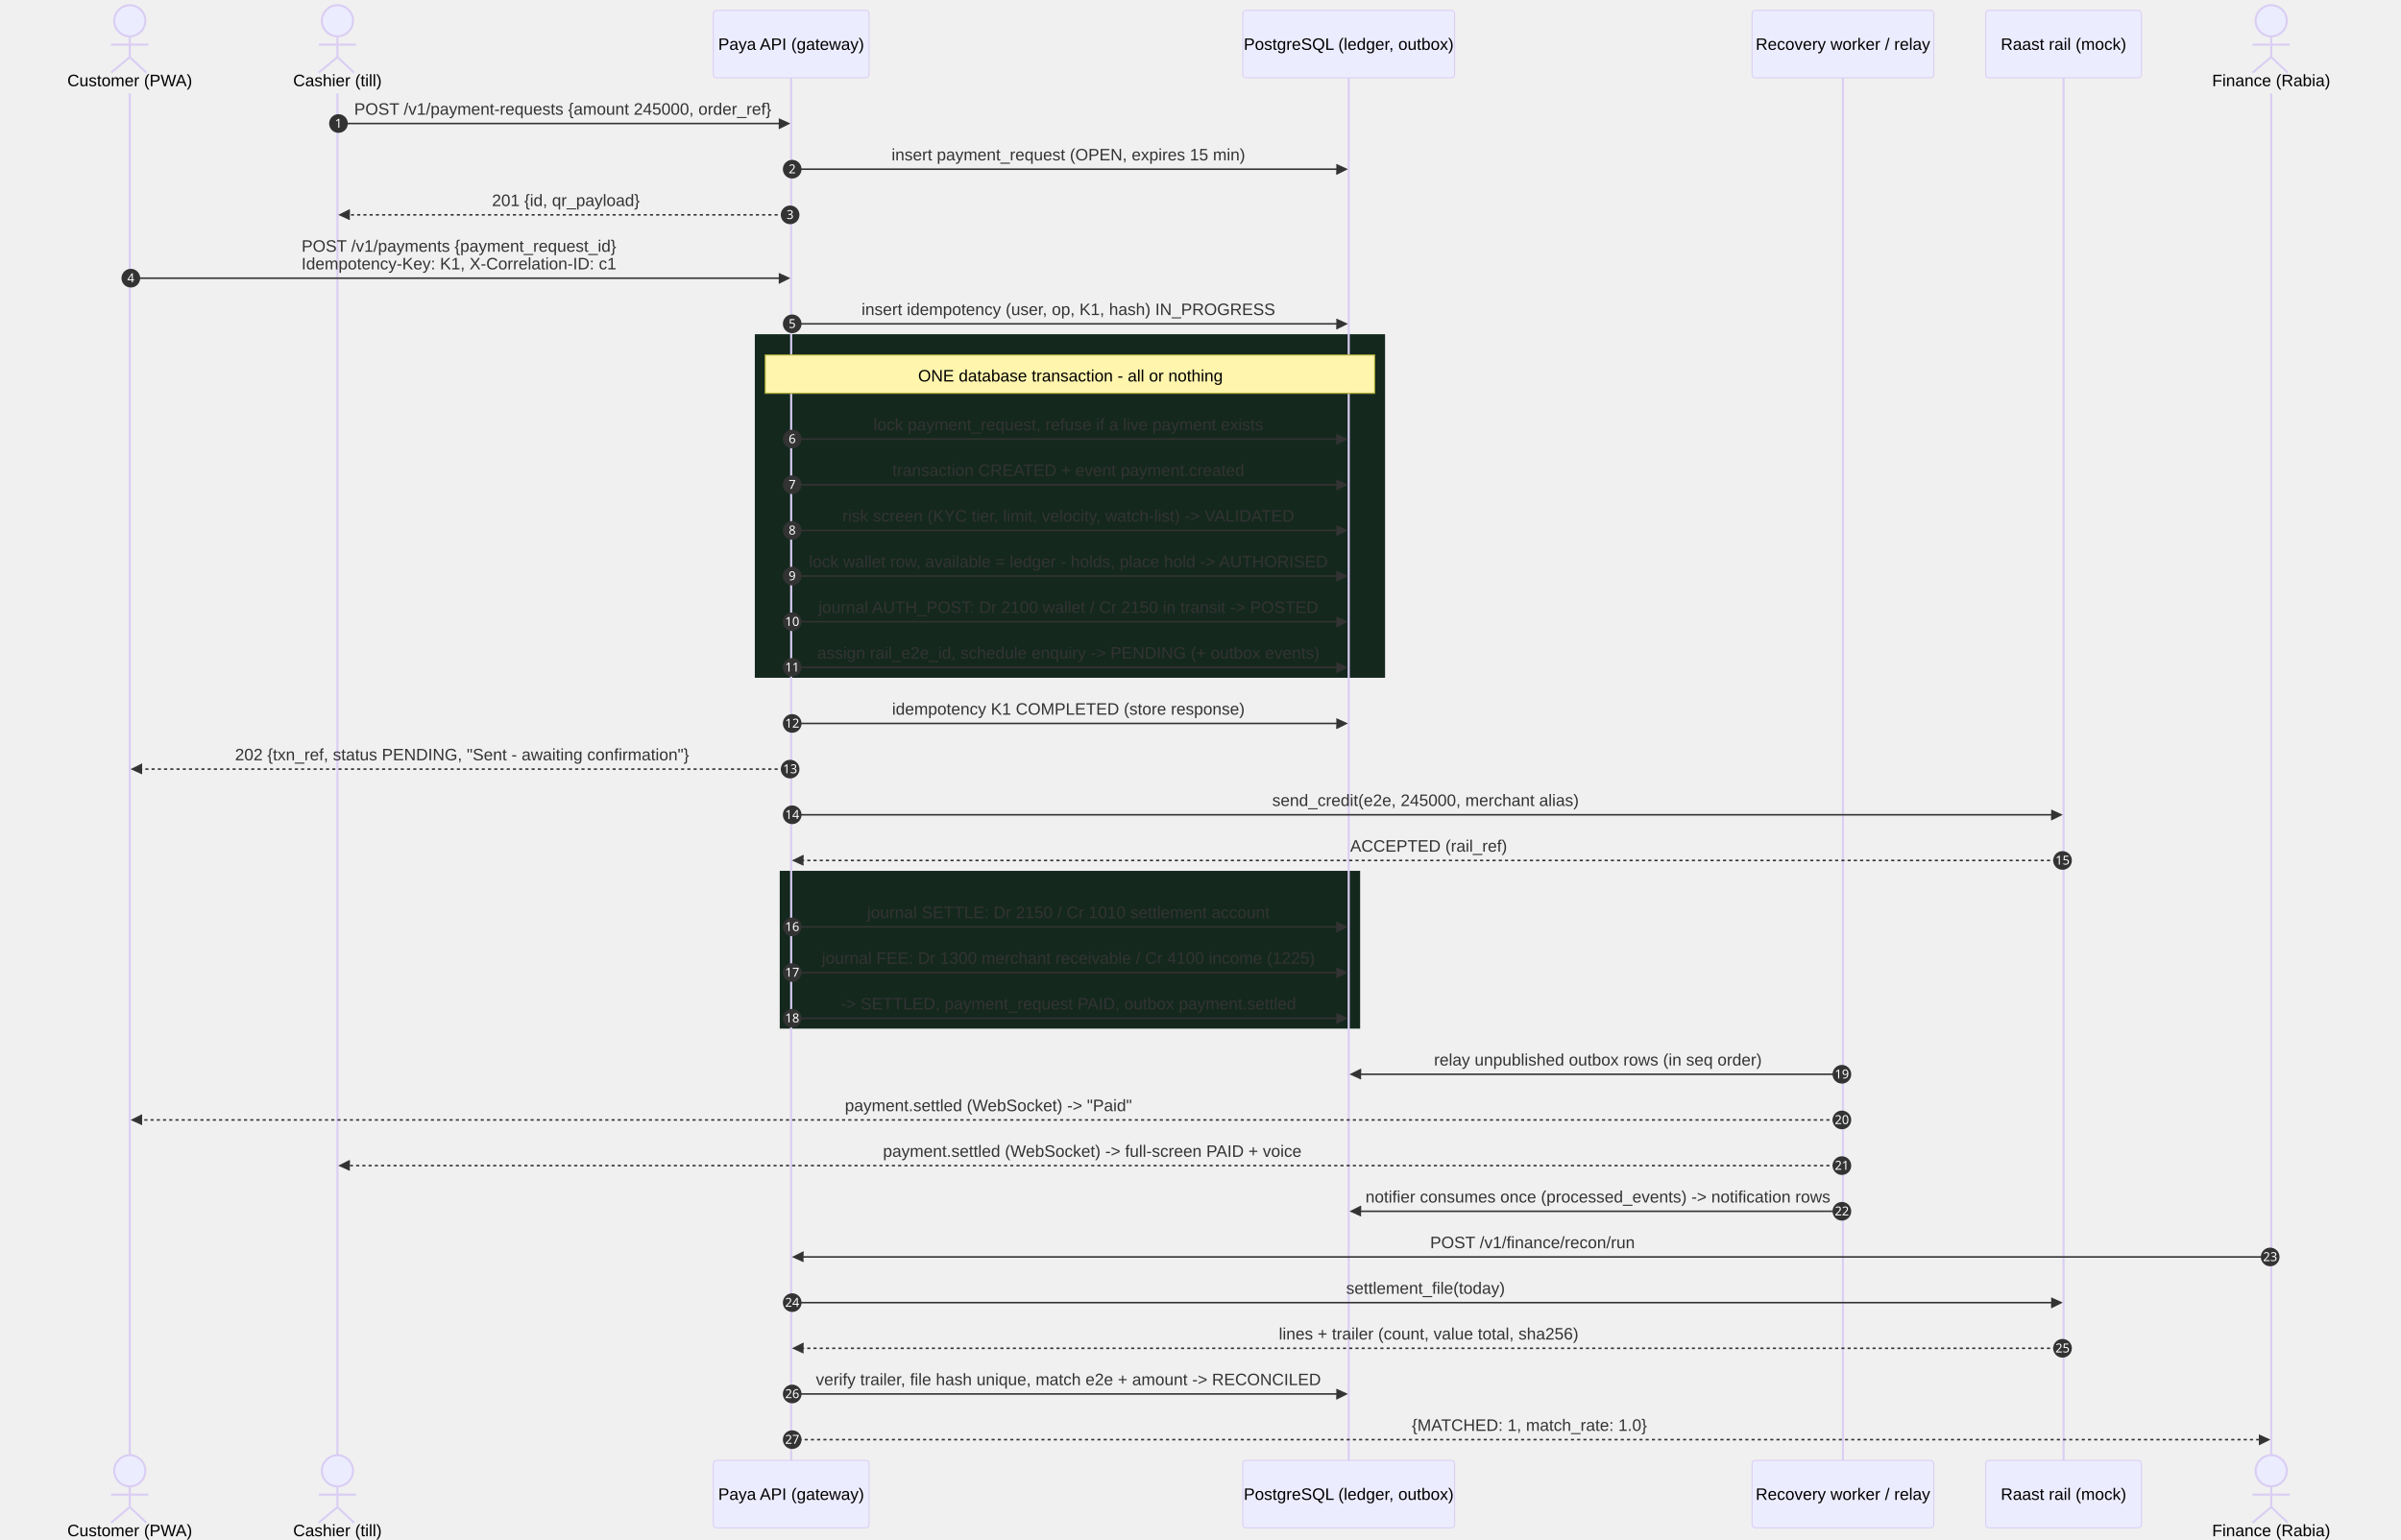
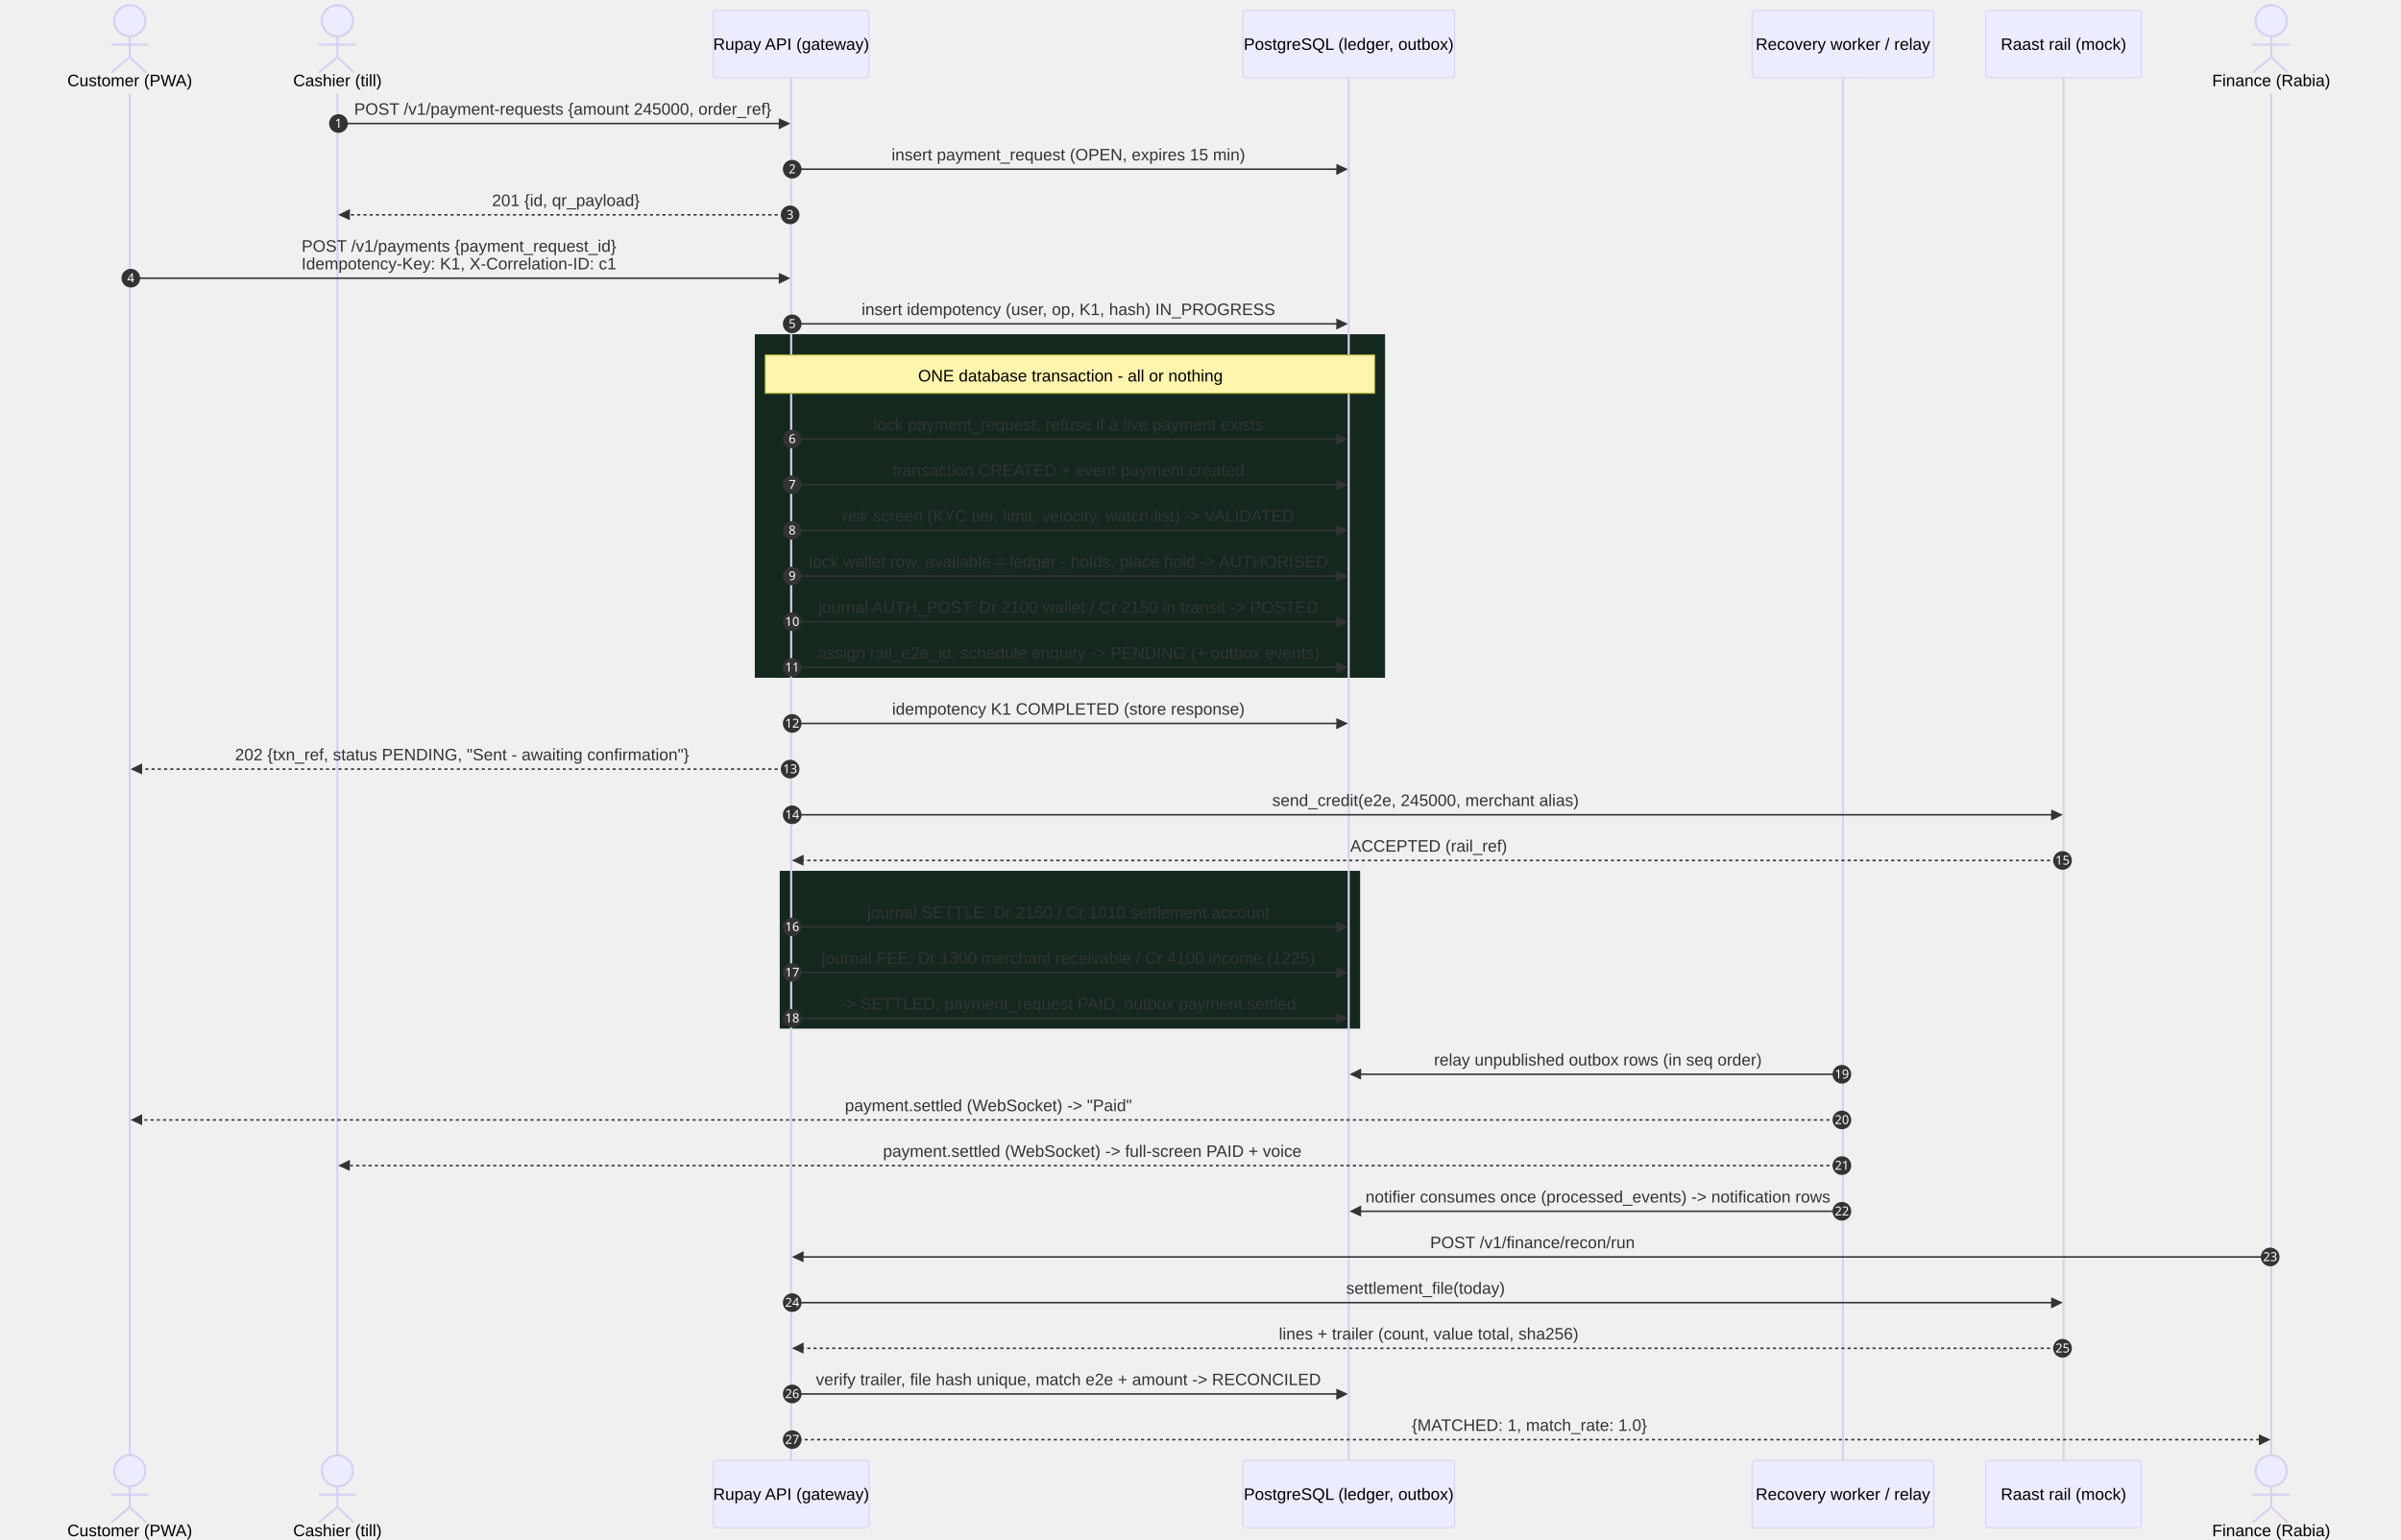
<svg xmlns="http://www.w3.org/2000/svg" id="mseqnormal" width="2312.5" height="1483" viewBox="-50 -10 2312.5 1483" role="graphics-document document" aria-roledescription="sequence">
  <rect x="701" y="829" fill="rgb(20,40,30)" width="559" height="152" class="rect" />
  <rect x="677" y="312" fill="rgb(20,40,30)" width="607" height="331" class="rect" />
  <g />
  <g>
    <rect x="1862.5" y="1397" fill="#eaeaea" stroke="#666" width="150" height="65" name="R" rx="3" ry="3" class="actor actor-bottom" />
    <text x="1937.5" y="1429.5" dominant-baseline="central" alignment-baseline="central" class="actor actor-box" style="text-anchor: middle; font-size: 16px; font-weight: 400;">
      <tspan x="1937.5" dy="0">Raast rail (mock)</tspan>
    </text>
  </g>
  <g>
    <rect x="1637.5" y="1397" fill="#eaeaea" stroke="#666" width="175" height="65" name="W" rx="3" ry="3" class="actor actor-bottom" />
    <text x="1725" y="1429.5" dominant-baseline="central" alignment-baseline="central" class="actor actor-box" style="text-anchor: middle; font-size: 16px; font-weight: 400;">
      <tspan x="1725" dy="0">Recovery worker / relay</tspan>
    </text>
  </g>
  <g>
    <rect x="1147" y="1397" fill="#eaeaea" stroke="#666" width="204" height="65" name="DB" rx="3" ry="3" class="actor actor-bottom" />
    <text x="1249" y="1429.5" dominant-baseline="central" alignment-baseline="central" class="actor actor-box" style="text-anchor: middle; font-size: 16px; font-weight: 400;">
      <tspan x="1249" dy="0">PostgreSQL (ledger, outbox)</tspan>
    </text>
  </g>
  <g>
    <rect x="637" y="1397" fill="#eaeaea" stroke="#666" width="150" height="65" name="API" rx="3" ry="3" class="actor actor-bottom" />
    <text x="712" y="1429.5" dominant-baseline="central" alignment-baseline="central" class="actor actor-box" style="text-anchor: middle; font-size: 16px; font-weight: 400;">
-       <tspan x="712" dy="0">Paya API (gateway)</tspan>
+       <tspan x="712" dy="0">Rupay API (gateway)</tspan>
    </text>
  </g>
  <g />
  <g />
  <g>
    <line id="actor6" x1="2137.5" y1="80" x2="2137.5" y2="1397" class="actor-line 200" stroke-width="0.5px" stroke="#999" name="F" />
  </g>
  <g>
    <line id="actor5" x1="1937.5" y1="65" x2="1937.5" y2="1397" class="actor-line 200" stroke-width="0.5px" stroke="#999" name="R" />
    <g id="root-5">
      <rect x="1862.5" y="0" fill="#eaeaea" stroke="#666" width="150" height="65" name="R" rx="3" ry="3" class="actor actor-top" />
      <text x="1937.5" y="32.5" dominant-baseline="central" alignment-baseline="central" class="actor actor-box" style="text-anchor: middle; font-size: 16px; font-weight: 400;">
        <tspan x="1937.5" dy="0">Raast rail (mock)</tspan>
      </text>
    </g>
  </g>
  <g>
    <line id="actor4" x1="1725" y1="65" x2="1725" y2="1397" class="actor-line 200" stroke-width="0.5px" stroke="#999" name="W" />
    <g id="root-4">
      <rect x="1637.5" y="0" fill="#eaeaea" stroke="#666" width="175" height="65" name="W" rx="3" ry="3" class="actor actor-top" />
      <text x="1725" y="32.5" dominant-baseline="central" alignment-baseline="central" class="actor actor-box" style="text-anchor: middle; font-size: 16px; font-weight: 400;">
        <tspan x="1725" dy="0">Recovery worker / relay</tspan>
      </text>
    </g>
  </g>
  <g>
    <line id="actor3" x1="1249" y1="65" x2="1249" y2="1397" class="actor-line 200" stroke-width="0.5px" stroke="#999" name="DB" />
    <g id="root-3">
      <rect x="1147" y="0" fill="#eaeaea" stroke="#666" width="204" height="65" name="DB" rx="3" ry="3" class="actor actor-top" />
      <text x="1249" y="32.5" dominant-baseline="central" alignment-baseline="central" class="actor actor-box" style="text-anchor: middle; font-size: 16px; font-weight: 400;">
        <tspan x="1249" dy="0">PostgreSQL (ledger, outbox)</tspan>
      </text>
    </g>
  </g>
  <g>
    <line id="actor2" x1="712" y1="65" x2="712" y2="1397" class="actor-line 200" stroke-width="0.5px" stroke="#999" name="API" />
    <g id="root-2">
      <rect x="637" y="0" fill="#eaeaea" stroke="#666" width="150" height="65" name="API" rx="3" ry="3" class="actor actor-top" />
      <text x="712" y="32.5" dominant-baseline="central" alignment-baseline="central" class="actor actor-box" style="text-anchor: middle; font-size: 16px; font-weight: 400;">
-         <tspan x="712" dy="0">Paya API (gateway)</tspan>
+         <tspan x="712" dy="0">Rupay API (gateway)</tspan>
      </text>
    </g>
  </g>
  <g>
    <line id="actor1" x1="275" y1="80" x2="275" y2="1397" class="actor-line 200" stroke-width="0.5px" stroke="#999" name="K" />
  </g>
  <g>
    <line id="actor0" x1="75" y1="80" x2="75" y2="1397" class="actor-line 200" stroke-width="0.5px" stroke="#999" name="C" />
  </g>
  <style>#mseqnormal{font-family:"trebuchet ms",verdana,arial,sans-serif;font-size:16px;fill:#333;}#mseqnormal .error-icon{fill:#552222;}#mseqnormal .error-text{fill:#552222;stroke:#552222;}#mseqnormal .edge-thickness-normal{stroke-width:1px;}#mseqnormal .edge-thickness-thick{stroke-width:3.5px;}#mseqnormal .edge-pattern-solid{stroke-dasharray:0;}#mseqnormal .edge-thickness-invisible{stroke-width:0;fill:none;}#mseqnormal .edge-pattern-dashed{stroke-dasharray:3;}#mseqnormal .edge-pattern-dotted{stroke-dasharray:2;}#mseqnormal .marker{fill:#333333;stroke:#333333;}#mseqnormal .marker.cross{stroke:#333333;}#mseqnormal svg{font-family:"trebuchet ms",verdana,arial,sans-serif;font-size:16px;}#mseqnormal p{margin:0;}#mseqnormal .actor{stroke:hsl(259.626, 59.777%, 87.902%);fill:#ECECFF;}#mseqnormal text.actor&gt;tspan{fill:black;stroke:none;}#mseqnormal .actor-line{stroke:hsl(259.626, 59.777%, 87.902%);}#mseqnormal .messageLine0{stroke-width:1.5;stroke-dasharray:none;stroke:#333;}#mseqnormal .messageLine1{stroke-width:1.5;stroke-dasharray:2,2;stroke:#333;}#mseqnormal #arrowhead path{fill:#333;stroke:#333;}#mseqnormal .sequenceNumber{fill:white;}#mseqnormal #sequencenumber{fill:#333;}#mseqnormal #crosshead path{fill:#333;stroke:#333;}#mseqnormal .messageText{fill:#333;stroke:none;}#mseqnormal .labelBox{stroke:hsl(259.626, 59.777%, 87.902%);fill:#ECECFF;}#mseqnormal .labelText,#mseqnormal .labelText&gt;tspan{fill:black;stroke:none;}#mseqnormal .loopText,#mseqnormal .loopText&gt;tspan{fill:black;stroke:none;}#mseqnormal .loopLine{stroke-width:2px;stroke-dasharray:2,2;stroke:hsl(259.626, 59.777%, 87.902%);fill:hsl(259.626, 59.777%, 87.902%);}#mseqnormal .note{stroke:#aaaa33;fill:#fff5ad;}#mseqnormal .noteText,#mseqnormal .noteText&gt;tspan{fill:black;stroke:none;}#mseqnormal .activation0{fill:#f4f4f4;stroke:#666;}#mseqnormal .activation1{fill:#f4f4f4;stroke:#666;}#mseqnormal .activation2{fill:#f4f4f4;stroke:#666;}#mseqnormal .actorPopupMenu{position:absolute;}#mseqnormal .actorPopupMenuPanel{position:absolute;fill:#ECECFF;box-shadow:0px 8px 16px 0px rgba(0,0,0,0.2);filter:drop-shadow(3px 5px 2px rgb(0 0 0 / 0.4));}#mseqnormal .actor-man line{stroke:hsl(259.626, 59.777%, 87.902%);fill:#ECECFF;}#mseqnormal .actor-man circle,#mseqnormal line{stroke:hsl(259.626, 59.777%, 87.902%);fill:#ECECFF;stroke-width:2px;}#mseqnormal :root{--mermaid-font-family:"trebuchet ms",verdana,arial,sans-serif;}</style>
  <g />
  <defs>
    <symbol id="computer" width="24" height="24">
      <path transform="scale(.5)" d="M2 2v13h20v-13h-20zm18 11h-16v-9h16v9zm-10.228 6l.466-1h3.524l.467 1h-4.457zm14.228 3h-24l2-6h2.104l-1.33 4h18.45l-1.297-4h2.073l2 6zm-5-10h-14v-7h14v7z" />
    </symbol>
  </defs>
  <defs>
    <symbol id="database" fill-rule="evenodd" clip-rule="evenodd">
      <path transform="scale(.5)" d="M12.258.001l.256.004.255.005.253.008.251.01.249.012.247.015.246.016.242.019.241.02.239.023.236.024.233.027.231.028.229.031.225.032.223.034.22.036.217.038.214.04.211.041.208.043.205.045.201.046.198.048.194.05.191.051.187.053.183.054.18.056.175.057.172.059.168.06.163.061.16.063.155.064.15.066.074.033.073.033.071.034.07.034.069.035.068.035.067.035.066.035.064.036.064.036.062.036.06.036.06.037.058.037.058.037.055.038.055.038.053.038.052.038.051.039.05.039.048.039.047.039.045.04.044.04.043.04.041.04.04.041.039.041.037.041.036.041.034.041.033.042.032.042.03.042.029.042.027.042.026.043.024.043.023.043.021.043.02.043.018.044.017.043.015.044.013.044.012.044.011.045.009.044.007.045.006.045.004.045.002.045.001.045v17l-.001.045-.002.045-.004.045-.006.045-.007.045-.009.044-.011.045-.012.044-.013.044-.015.044-.017.043-.018.044-.02.043-.021.043-.023.043-.024.043-.026.043-.027.042-.029.042-.03.042-.032.042-.033.042-.034.041-.036.041-.037.041-.039.041-.04.041-.041.04-.043.04-.044.04-.045.04-.047.039-.048.039-.05.039-.051.039-.052.038-.053.038-.055.038-.055.038-.058.037-.058.037-.06.037-.06.036-.062.036-.064.036-.064.036-.066.035-.067.035-.068.035-.069.035-.07.034-.071.034-.073.033-.074.033-.15.066-.155.064-.16.063-.163.061-.168.06-.172.059-.175.057-.18.056-.183.054-.187.053-.191.051-.194.05-.198.048-.201.046-.205.045-.208.043-.211.041-.214.04-.217.038-.22.036-.223.034-.225.032-.229.031-.231.028-.233.027-.236.024-.239.023-.241.02-.242.019-.246.016-.247.015-.249.012-.251.01-.253.008-.255.005-.256.004-.258.001-.258-.001-.256-.004-.255-.005-.253-.008-.251-.01-.249-.012-.247-.015-.245-.016-.243-.019-.241-.02-.238-.023-.236-.024-.234-.027-.231-.028-.228-.031-.226-.032-.223-.034-.22-.036-.217-.038-.214-.04-.211-.041-.208-.043-.204-.045-.201-.046-.198-.048-.195-.05-.19-.051-.187-.053-.184-.054-.179-.056-.176-.057-.172-.059-.167-.06-.164-.061-.159-.063-.155-.064-.151-.066-.074-.033-.072-.033-.072-.034-.07-.034-.069-.035-.068-.035-.067-.035-.066-.035-.064-.036-.063-.036-.062-.036-.061-.036-.06-.037-.058-.037-.057-.037-.056-.038-.055-.038-.053-.038-.052-.038-.051-.039-.049-.039-.049-.039-.046-.039-.046-.04-.044-.04-.043-.04-.041-.04-.04-.041-.039-.041-.037-.041-.036-.041-.034-.041-.033-.042-.032-.042-.03-.042-.029-.042-.027-.042-.026-.043-.024-.043-.023-.043-.021-.043-.02-.043-.018-.044-.017-.043-.015-.044-.013-.044-.012-.044-.011-.045-.009-.044-.007-.045-.006-.045-.004-.045-.002-.045-.001-.045v-17l.001-.045.002-.045.004-.045.006-.045.007-.045.009-.044.011-.045.012-.044.013-.044.015-.044.017-.043.018-.044.02-.043.021-.043.023-.043.024-.043.026-.043.027-.042.029-.042.03-.042.032-.042.033-.042.034-.041.036-.041.037-.041.039-.041.04-.041.041-.04.043-.04.044-.04.046-.04.046-.039.049-.039.049-.039.051-.039.052-.038.053-.038.055-.038.056-.038.057-.037.058-.037.06-.037.061-.036.062-.036.063-.036.064-.036.066-.035.067-.035.068-.035.069-.035.07-.034.072-.034.072-.033.074-.033.151-.066.155-.064.159-.063.164-.061.167-.06.172-.059.176-.057.179-.056.184-.054.187-.053.19-.051.195-.05.198-.048.201-.046.204-.045.208-.043.211-.041.214-.04.217-.038.22-.036.223-.034.226-.032.228-.031.231-.028.234-.027.236-.024.238-.023.241-.02.243-.019.245-.016.247-.015.249-.012.251-.01.253-.008.255-.005.256-.004.258-.001.258.001zm-9.258 20.499v.01l.001.021.003.021.004.022.005.021.006.022.007.022.009.023.01.022.011.023.012.023.013.023.015.023.016.024.017.023.018.024.019.024.021.024.022.025.023.024.024.025.052.049.056.05.061.051.066.051.07.051.075.051.079.052.084.052.088.052.092.052.097.052.102.051.105.052.11.052.114.051.119.051.123.051.127.05.131.05.135.05.139.048.144.049.147.047.152.047.155.047.16.045.163.045.167.043.171.043.176.041.178.041.183.039.187.039.19.037.194.035.197.035.202.033.204.031.209.03.212.029.216.027.219.025.222.024.226.021.23.02.233.018.236.016.24.015.243.012.246.01.249.008.253.005.256.004.259.001.26-.001.257-.004.254-.005.25-.008.247-.011.244-.012.241-.014.237-.016.233-.018.231-.021.226-.021.224-.024.22-.026.216-.027.212-.028.21-.031.205-.031.202-.034.198-.034.194-.036.191-.037.187-.039.183-.04.179-.04.175-.042.172-.043.168-.044.163-.045.16-.046.155-.046.152-.047.148-.048.143-.049.139-.049.136-.05.131-.05.126-.05.123-.051.118-.052.114-.051.11-.052.106-.052.101-.052.096-.052.092-.052.088-.053.083-.051.079-.052.074-.052.07-.051.065-.051.06-.051.056-.05.051-.05.023-.024.023-.025.021-.024.02-.024.019-.024.018-.024.017-.024.015-.023.014-.024.013-.023.012-.023.01-.023.01-.022.008-.022.006-.022.006-.022.004-.022.004-.021.001-.021.001-.021v-4.127l-.077.055-.08.053-.083.054-.085.053-.087.052-.09.052-.093.051-.095.05-.097.05-.1.049-.102.049-.105.048-.106.047-.109.047-.111.046-.114.045-.115.045-.118.044-.12.043-.122.042-.124.042-.126.041-.128.04-.13.04-.132.038-.134.038-.135.037-.138.037-.139.035-.142.035-.143.034-.144.033-.147.032-.148.031-.15.03-.151.03-.153.029-.154.027-.156.027-.158.026-.159.025-.161.024-.162.023-.163.022-.165.021-.166.02-.167.019-.169.018-.169.017-.171.016-.173.015-.173.014-.175.013-.175.012-.177.011-.178.01-.179.008-.179.008-.181.006-.182.005-.182.004-.184.003-.184.002h-.37l-.184-.002-.184-.003-.182-.004-.182-.005-.181-.006-.179-.008-.179-.008-.178-.01-.176-.011-.176-.012-.175-.013-.173-.014-.172-.015-.171-.016-.17-.017-.169-.018-.167-.019-.166-.02-.165-.021-.163-.022-.162-.023-.161-.024-.159-.025-.157-.026-.156-.027-.155-.027-.153-.029-.151-.03-.15-.03-.148-.031-.146-.032-.145-.033-.143-.034-.141-.035-.14-.035-.137-.037-.136-.037-.134-.038-.132-.038-.13-.04-.128-.04-.126-.041-.124-.042-.122-.042-.12-.044-.117-.043-.116-.045-.113-.045-.112-.046-.109-.047-.106-.047-.105-.048-.102-.049-.1-.049-.097-.05-.095-.05-.093-.052-.09-.051-.087-.052-.085-.053-.083-.054-.08-.054-.077-.054v4.127zm0-5.654v.011l.001.021.003.021.004.021.005.022.006.022.007.022.009.022.01.022.011.023.012.023.013.023.015.024.016.023.017.024.018.024.019.024.021.024.022.024.023.025.024.024.052.05.056.05.061.05.066.051.07.051.075.052.079.051.084.052.088.052.092.052.097.052.102.052.105.052.11.051.114.051.119.052.123.05.127.051.131.05.135.049.139.049.144.048.147.048.152.047.155.046.16.045.163.045.167.044.171.042.176.042.178.04.183.04.187.038.19.037.194.036.197.034.202.033.204.032.209.03.212.028.216.027.219.025.222.024.226.022.23.02.233.018.236.016.24.014.243.012.246.01.249.008.253.006.256.003.259.001.26-.001.257-.003.254-.006.25-.008.247-.01.244-.012.241-.015.237-.016.233-.018.231-.02.226-.022.224-.024.22-.025.216-.027.212-.029.21-.03.205-.032.202-.033.198-.035.194-.036.191-.037.187-.039.183-.039.179-.041.175-.042.172-.043.168-.044.163-.045.16-.045.155-.047.152-.047.148-.048.143-.048.139-.05.136-.049.131-.05.126-.051.123-.051.118-.051.114-.052.11-.052.106-.052.101-.052.096-.052.092-.052.088-.052.083-.052.079-.052.074-.051.07-.052.065-.051.06-.05.056-.051.051-.049.023-.025.023-.024.021-.025.02-.024.019-.024.018-.024.017-.024.015-.023.014-.023.013-.024.012-.022.01-.023.01-.023.008-.022.006-.022.006-.022.004-.021.004-.022.001-.021.001-.021v-4.139l-.077.054-.08.054-.083.054-.085.052-.087.053-.09.051-.093.051-.095.051-.097.05-.1.049-.102.049-.105.048-.106.047-.109.047-.111.046-.114.045-.115.044-.118.044-.12.044-.122.042-.124.042-.126.041-.128.04-.13.039-.132.039-.134.038-.135.037-.138.036-.139.036-.142.035-.143.033-.144.033-.147.033-.148.031-.15.03-.151.03-.153.028-.154.028-.156.027-.158.026-.159.025-.161.024-.162.023-.163.022-.165.021-.166.02-.167.019-.169.018-.169.017-.171.016-.173.015-.173.014-.175.013-.175.012-.177.011-.178.009-.179.009-.179.007-.181.007-.182.005-.182.004-.184.003-.184.002h-.37l-.184-.002-.184-.003-.182-.004-.182-.005-.181-.007-.179-.007-.179-.009-.178-.009-.176-.011-.176-.012-.175-.013-.173-.014-.172-.015-.171-.016-.17-.017-.169-.018-.167-.019-.166-.02-.165-.021-.163-.022-.162-.023-.161-.024-.159-.025-.157-.026-.156-.027-.155-.028-.153-.028-.151-.03-.15-.03-.148-.031-.146-.033-.145-.033-.143-.033-.141-.035-.14-.036-.137-.036-.136-.037-.134-.038-.132-.039-.13-.039-.128-.04-.126-.041-.124-.042-.122-.043-.12-.043-.117-.044-.116-.044-.113-.046-.112-.046-.109-.046-.106-.047-.105-.048-.102-.049-.1-.049-.097-.05-.095-.051-.093-.051-.09-.051-.087-.053-.085-.052-.083-.054-.08-.054-.077-.054v4.139zm0-5.666v.011l.001.02.003.022.004.021.005.022.006.021.007.022.009.023.01.022.011.023.012.023.013.023.015.023.016.024.017.024.018.023.019.024.021.025.022.024.023.024.024.025.052.05.056.05.061.05.066.051.07.051.075.052.079.051.084.052.088.052.092.052.097.052.102.052.105.051.11.052.114.051.119.051.123.051.127.05.131.05.135.05.139.049.144.048.147.048.152.047.155.046.16.045.163.045.167.043.171.043.176.042.178.04.183.04.187.038.19.037.194.036.197.034.202.033.204.032.209.03.212.028.216.027.219.025.222.024.226.021.23.02.233.018.236.017.24.014.243.012.246.01.249.008.253.006.256.003.259.001.26-.001.257-.003.254-.006.25-.008.247-.01.244-.013.241-.014.237-.016.233-.018.231-.02.226-.022.224-.024.22-.025.216-.027.212-.029.21-.03.205-.032.202-.033.198-.035.194-.036.191-.037.187-.039.183-.039.179-.041.175-.042.172-.043.168-.044.163-.045.16-.045.155-.047.152-.047.148-.048.143-.049.139-.049.136-.049.131-.051.126-.05.123-.051.118-.052.114-.051.11-.052.106-.052.101-.052.096-.052.092-.052.088-.052.083-.052.079-.052.074-.052.07-.051.065-.051.06-.051.056-.05.051-.049.023-.025.023-.025.021-.024.02-.024.019-.024.018-.024.017-.024.015-.023.014-.024.013-.023.012-.023.01-.022.01-.023.008-.022.006-.022.006-.022.004-.022.004-.021.001-.021.001-.021v-4.153l-.077.054-.08.054-.083.053-.085.053-.087.053-.09.051-.093.051-.095.051-.097.05-.1.049-.102.048-.105.048-.106.048-.109.046-.111.046-.114.046-.115.044-.118.044-.12.043-.122.043-.124.042-.126.041-.128.04-.13.039-.132.039-.134.038-.135.037-.138.036-.139.036-.142.034-.143.034-.144.033-.147.032-.148.032-.15.03-.151.03-.153.028-.154.028-.156.027-.158.026-.159.024-.161.024-.162.023-.163.023-.165.021-.166.02-.167.019-.169.018-.169.017-.171.016-.173.015-.173.014-.175.013-.175.012-.177.01-.178.01-.179.009-.179.007-.181.006-.182.006-.182.004-.184.003-.184.001-.185.001-.185-.001-.184-.001-.184-.003-.182-.004-.182-.006-.181-.006-.179-.007-.179-.009-.178-.01-.176-.01-.176-.012-.175-.013-.173-.014-.172-.015-.171-.016-.17-.017-.169-.018-.167-.019-.166-.02-.165-.021-.163-.023-.162-.023-.161-.024-.159-.024-.157-.026-.156-.027-.155-.028-.153-.028-.151-.03-.15-.03-.148-.032-.146-.032-.145-.033-.143-.034-.141-.034-.14-.036-.137-.036-.136-.037-.134-.038-.132-.039-.13-.039-.128-.041-.126-.041-.124-.041-.122-.043-.12-.043-.117-.044-.116-.044-.113-.046-.112-.046-.109-.046-.106-.048-.105-.048-.102-.048-.1-.05-.097-.049-.095-.051-.093-.051-.09-.052-.087-.052-.085-.053-.083-.053-.08-.054-.077-.054v4.153zm8.74-8.179l-.257.004-.254.005-.25.008-.247.011-.244.012-.241.014-.237.016-.233.018-.231.021-.226.022-.224.023-.22.026-.216.027-.212.028-.21.031-.205.032-.202.033-.198.034-.194.036-.191.038-.187.038-.183.04-.179.041-.175.042-.172.043-.168.043-.163.045-.16.046-.155.046-.152.048-.148.048-.143.048-.139.049-.136.05-.131.05-.126.051-.123.051-.118.051-.114.052-.11.052-.106.052-.101.052-.096.052-.092.052-.088.052-.083.052-.079.052-.074.051-.07.052-.065.051-.06.05-.056.05-.051.05-.023.025-.023.024-.021.024-.02.025-.019.024-.018.024-.017.023-.015.024-.014.023-.013.023-.012.023-.01.023-.01.022-.008.022-.006.023-.006.021-.004.022-.004.021-.001.021-.001.021.001.021.001.021.004.021.004.022.006.021.006.023.008.022.01.022.01.023.012.023.013.023.014.023.015.024.017.023.018.024.019.024.02.025.021.024.023.024.023.025.051.05.056.05.06.05.065.051.07.052.074.051.079.052.083.052.088.052.092.052.096.052.101.052.106.052.11.052.114.052.118.051.123.051.126.051.131.05.136.05.139.049.143.048.148.048.152.048.155.046.16.046.163.045.168.043.172.043.175.042.179.041.183.04.187.038.191.038.194.036.198.034.202.033.205.032.21.031.212.028.216.027.22.026.224.023.226.022.231.021.233.018.237.016.241.014.244.012.247.011.25.008.254.005.257.004.26.001.26-.001.257-.004.254-.005.25-.008.247-.011.244-.012.241-.014.237-.016.233-.018.231-.021.226-.022.224-.023.22-.026.216-.027.212-.028.21-.031.205-.032.202-.033.198-.034.194-.036.191-.038.187-.038.183-.04.179-.041.175-.042.172-.043.168-.043.163-.045.16-.046.155-.046.152-.048.148-.048.143-.048.139-.049.136-.05.131-.05.126-.051.123-.051.118-.051.114-.052.11-.052.106-.052.101-.052.096-.052.092-.052.088-.052.083-.052.079-.052.074-.051.07-.052.065-.051.06-.05.056-.05.051-.05.023-.025.023-.024.021-.024.02-.025.019-.024.018-.024.017-.023.015-.024.014-.023.013-.023.012-.023.01-.023.01-.022.008-.022.006-.023.006-.021.004-.022.004-.021.001-.021.001-.021-.001-.021-.001-.021-.004-.021-.004-.022-.006-.021-.006-.023-.008-.022-.01-.022-.01-.023-.012-.023-.013-.023-.014-.023-.015-.024-.017-.023-.018-.024-.019-.024-.02-.025-.021-.024-.023-.024-.023-.025-.051-.05-.056-.05-.06-.05-.065-.051-.07-.052-.074-.051-.079-.052-.083-.052-.088-.052-.092-.052-.096-.052-.101-.052-.106-.052-.11-.052-.114-.052-.118-.051-.123-.051-.126-.051-.131-.05-.136-.05-.139-.049-.143-.048-.148-.048-.152-.048-.155-.046-.16-.046-.163-.045-.168-.043-.172-.043-.175-.042-.179-.041-.183-.04-.187-.038-.191-.038-.194-.036-.198-.034-.202-.033-.205-.032-.21-.031-.212-.028-.216-.027-.22-.026-.224-.023-.226-.022-.231-.021-.233-.018-.237-.016-.241-.014-.244-.012-.247-.011-.25-.008-.254-.005-.257-.004-.26-.001-.26.001z" />
    </symbol>
  </defs>
  <defs>
    <symbol id="clock" width="24" height="24">
      <path transform="scale(.5)" d="M12 2c5.514 0 10 4.486 10 10s-4.486 10-10 10-10-4.486-10-10 4.486-10 10-10zm0-2c-6.627 0-12 5.373-12 12s5.373 12 12 12 12-5.373 12-12-5.373-12-12-12zm5.848 12.459c.202.038.202.333.001.372-1.907.361-6.045 1.111-6.547 1.111-.719 0-1.301-.582-1.301-1.301 0-.512.77-5.447 1.125-7.445.034-.192.312-.181.343.014l.985 6.238 5.394 1.011z" />
    </symbol>
  </defs>
  <defs>
    <marker id="arrowhead" refX="7.9" refY="5" markerUnits="userSpaceOnUse" markerWidth="12" markerHeight="12" orient="auto-start-reverse">
      <path d="M -1 0 L 10 5 L 0 10 z" />
    </marker>
  </defs>
  <defs>
    <marker id="crosshead" markerWidth="15" markerHeight="8" orient="auto" refX="4" refY="4.5">
      <path fill="none" stroke="#000000" stroke-width="1pt" d="M 1,2 L 6,7 M 6,2 L 1,7" style="stroke-dasharray: 0, 0;" />
    </marker>
  </defs>
  <defs>
    <marker id="filled-head" refX="15.5" refY="7" markerWidth="20" markerHeight="28" orient="auto">
      <path d="M 18,7 L9,13 L14,7 L9,1 Z" />
    </marker>
  </defs>
  <defs>
    <marker id="sequencenumber" refX="15" refY="15" markerWidth="60" markerHeight="40" orient="auto">
      <circle cx="15" cy="15" r="6" />
    </marker>
  </defs>
  <g>
    <rect x="687" y="332" fill="#EDF2AE" stroke="#666" width="587" height="37" class="note" />
    <text x="981" y="337" text-anchor="middle" dominant-baseline="middle" alignment-baseline="middle" class="noteText" dy="1em" style="font-size: 16px; font-weight: 400;">
      <tspan x="981">ONE database transaction - all or nothing</tspan>
    </text>
  </g>
  <g class="actor-man actor-top" name="C">
    <line id="actor-man-torso0" x1="75" y1="25" x2="75" y2="45" />
    <line id="actor-man-arms0" x1="57" y1="33" x2="93" y2="33" />
    <line x1="57" y1="60" x2="75" y2="45" />
    <line x1="75" y1="45" x2="91" y2="60" />
    <circle cx="75" cy="10" r="15" width="150" height="65" />
    <text x="75" y="67.5" dominant-baseline="central" alignment-baseline="central" class="actor actor-man" style="text-anchor: middle; font-size: 16px; font-weight: 400;">
      <tspan x="75" dy="0">Customer (PWA)</tspan>
    </text>
  </g>
  <g class="actor-man actor-top" name="K">
    <line id="actor-man-torso1" x1="275" y1="25" x2="275" y2="45" />
    <line id="actor-man-arms1" x1="257" y1="33" x2="293" y2="33" />
    <line x1="257" y1="60" x2="275" y2="45" />
    <line x1="275" y1="45" x2="291" y2="60" />
    <circle cx="275" cy="10" r="15" width="150" height="65" />
    <text x="275" y="67.5" dominant-baseline="central" alignment-baseline="central" class="actor actor-man" style="text-anchor: middle; font-size: 16px; font-weight: 400;">
      <tspan x="275" dy="0">Cashier (till)</tspan>
    </text>
  </g>
  <g class="actor-man actor-top" name="F">
    <line id="actor-man-torso6" x1="2137.5" y1="25" x2="2137.5" y2="45" />
    <line id="actor-man-arms6" x1="2119.5" y1="33" x2="2155.5" y2="33" />
    <line x1="2119.5" y1="60" x2="2137.5" y2="45" />
    <line x1="2137.5" y1="45" x2="2153.5" y2="60" />
    <circle cx="2137.5" cy="10" r="15" width="150" height="65" />
    <text x="2137.5" y="67.5" dominant-baseline="central" alignment-baseline="central" class="actor actor-man" style="text-anchor: middle; font-size: 16px; font-weight: 400;">
      <tspan x="2137.5" dy="0">Finance (Rabia)</tspan>
    </text>
  </g>
  <text x="492" y="80" text-anchor="middle" dominant-baseline="middle" alignment-baseline="middle" class="messageText" dy="1em" style="font-size: 16px; font-weight: 400;">POST /v1/payment-requests {amount 245000, order_ref}</text>
  <line x1="276" y1="109" x2="708" y2="109" class="messageLine0" stroke-width="2" stroke="none" marker-end="url(#arrowhead)" marker-start="url(#sequencenumber)" style="fill: none;" />
  <text x="276" y="113" font-family="sans-serif" font-size="12px" text-anchor="middle" class="sequenceNumber">1</text>
  <text x="979" y="124" text-anchor="middle" dominant-baseline="middle" alignment-baseline="middle" class="messageText" dy="1em" style="font-size: 16px; font-weight: 400;">insert payment_request (OPEN, expires 15 min)</text>
  <line x1="713" y1="153" x2="1245" y2="153" class="messageLine0" stroke-width="2" stroke="none" marker-end="url(#arrowhead)" marker-start="url(#sequencenumber)" style="fill: none;" />
  <text x="713" y="157" font-family="sans-serif" font-size="12px" text-anchor="middle" class="sequenceNumber">2</text>
  <text x="495" y="168" text-anchor="middle" dominant-baseline="middle" alignment-baseline="middle" class="messageText" dy="1em" style="font-size: 16px; font-weight: 400;">201 {id, qr_payload}</text>
  <line x1="711" y1="197" x2="279" y2="197" class="messageLine1" stroke-width="2" stroke="none" marker-end="url(#arrowhead)" marker-start="url(#sequencenumber)" style="stroke-dasharray: 3, 3; fill: none;" />
  <text x="711" y="201" font-family="sans-serif" font-size="12px" text-anchor="middle" class="sequenceNumber">3</text>
  <text x="392" y="212" text-anchor="middle" dominant-baseline="middle" alignment-baseline="middle" class="messageText" dy="1em" style="font-size: 16px; font-weight: 400;">POST /v1/payments {payment_request_id}</text>
  <text x="392" y="229" text-anchor="middle" dominant-baseline="middle" alignment-baseline="middle" class="messageText" dy="1em" style="font-size: 16px; font-weight: 400;">Idempotency-Key: K1, X-Correlation-ID: c1</text>
  <line x1="76" y1="258" x2="708" y2="258" class="messageLine0" stroke-width="2" stroke="none" marker-end="url(#arrowhead)" marker-start="url(#sequencenumber)" style="fill: none;" />
  <text x="76" y="262" font-family="sans-serif" font-size="12px" text-anchor="middle" class="sequenceNumber">4</text>
  <text x="979" y="273" text-anchor="middle" dominant-baseline="middle" alignment-baseline="middle" class="messageText" dy="1em" style="font-size: 16px; font-weight: 400;">insert idempotency (user, op, K1, hash) IN_PROGRESS</text>
  <line x1="713" y1="302" x2="1245" y2="302" class="messageLine0" stroke-width="2" stroke="none" marker-end="url(#arrowhead)" marker-start="url(#sequencenumber)" style="fill: none;" />
  <text x="713" y="306" font-family="sans-serif" font-size="12px" text-anchor="middle" class="sequenceNumber">5</text>
  <text x="979" y="384" text-anchor="middle" dominant-baseline="middle" alignment-baseline="middle" class="messageText" dy="1em" style="font-size: 16px; font-weight: 400;">lock payment_request, refuse if a live payment exists</text>
  <line x1="713" y1="413" x2="1245" y2="413" class="messageLine0" stroke-width="2" stroke="none" marker-end="url(#arrowhead)" marker-start="url(#sequencenumber)" style="fill: none;" />
  <text x="713" y="417" font-family="sans-serif" font-size="12px" text-anchor="middle" class="sequenceNumber">6</text>
  <text x="979" y="428" text-anchor="middle" dominant-baseline="middle" alignment-baseline="middle" class="messageText" dy="1em" style="font-size: 16px; font-weight: 400;">transaction CREATED + event payment.created</text>
  <line x1="713" y1="457" x2="1245" y2="457" class="messageLine0" stroke-width="2" stroke="none" marker-end="url(#arrowhead)" marker-start="url(#sequencenumber)" style="fill: none;" />
  <text x="713" y="461" font-family="sans-serif" font-size="12px" text-anchor="middle" class="sequenceNumber">7</text>
  <text x="979" y="472" text-anchor="middle" dominant-baseline="middle" alignment-baseline="middle" class="messageText" dy="1em" style="font-size: 16px; font-weight: 400;">risk screen (KYC tier, limit, velocity, watch-list) -&gt; VALIDATED</text>
  <line x1="713" y1="501" x2="1245" y2="501" class="messageLine0" stroke-width="2" stroke="none" marker-end="url(#arrowhead)" marker-start="url(#sequencenumber)" style="fill: none;" />
  <text x="713" y="505" font-family="sans-serif" font-size="12px" text-anchor="middle" class="sequenceNumber">8</text>
  <text x="979" y="516" text-anchor="middle" dominant-baseline="middle" alignment-baseline="middle" class="messageText" dy="1em" style="font-size: 16px; font-weight: 400;">lock wallet row, available = ledger - holds, place hold -&gt; AUTHORISED</text>
  <line x1="713" y1="545" x2="1245" y2="545" class="messageLine0" stroke-width="2" stroke="none" marker-end="url(#arrowhead)" marker-start="url(#sequencenumber)" style="fill: none;" />
  <text x="713" y="549" font-family="sans-serif" font-size="12px" text-anchor="middle" class="sequenceNumber">9</text>
  <text x="979" y="560" text-anchor="middle" dominant-baseline="middle" alignment-baseline="middle" class="messageText" dy="1em" style="font-size: 16px; font-weight: 400;">journal AUTH_POST: Dr 2100 wallet / Cr 2150 in transit -&gt; POSTED</text>
  <line x1="713" y1="589" x2="1245" y2="589" class="messageLine0" stroke-width="2" stroke="none" marker-end="url(#arrowhead)" marker-start="url(#sequencenumber)" style="fill: none;" />
  <text x="713" y="593" font-family="sans-serif" font-size="12px" text-anchor="middle" class="sequenceNumber">10</text>
  <text x="979" y="604" text-anchor="middle" dominant-baseline="middle" alignment-baseline="middle" class="messageText" dy="1em" style="font-size: 16px; font-weight: 400;">assign rail_e2e_id, schedule enquiry -&gt; PENDING (+ outbox events)</text>
  <line x1="713" y1="633" x2="1245" y2="633" class="messageLine0" stroke-width="2" stroke="none" marker-end="url(#arrowhead)" marker-start="url(#sequencenumber)" style="fill: none;" />
  <text x="713" y="637" font-family="sans-serif" font-size="12px" text-anchor="middle" class="sequenceNumber">11</text>
  <text x="979" y="658" text-anchor="middle" dominant-baseline="middle" alignment-baseline="middle" class="messageText" dy="1em" style="font-size: 16px; font-weight: 400;">idempotency K1 COMPLETED (store response)</text>
  <line x1="713" y1="687" x2="1245" y2="687" class="messageLine0" stroke-width="2" stroke="none" marker-end="url(#arrowhead)" marker-start="url(#sequencenumber)" style="fill: none;" />
  <text x="713" y="691" font-family="sans-serif" font-size="12px" text-anchor="middle" class="sequenceNumber">12</text>
  <text x="395" y="702" text-anchor="middle" dominant-baseline="middle" alignment-baseline="middle" class="messageText" dy="1em" style="font-size: 16px; font-weight: 400;">202 {txn_ref, status PENDING, "Sent - awaiting confirmation"}</text>
  <line x1="711" y1="731" x2="79" y2="731" class="messageLine1" stroke-width="2" stroke="none" marker-end="url(#arrowhead)" marker-start="url(#sequencenumber)" style="stroke-dasharray: 3, 3; fill: none;" />
  <text x="711" y="735" font-family="sans-serif" font-size="12px" text-anchor="middle" class="sequenceNumber">13</text>
  <text x="1323" y="746" text-anchor="middle" dominant-baseline="middle" alignment-baseline="middle" class="messageText" dy="1em" style="font-size: 16px; font-weight: 400;">send_credit(e2e, 245000, merchant alias)</text>
  <line x1="713" y1="775" x2="1933.5" y2="775" class="messageLine0" stroke-width="2" stroke="none" marker-end="url(#arrowhead)" marker-start="url(#sequencenumber)" style="fill: none;" />
  <text x="713" y="779" font-family="sans-serif" font-size="12px" text-anchor="middle" class="sequenceNumber">14</text>
  <text x="1326" y="790" text-anchor="middle" dominant-baseline="middle" alignment-baseline="middle" class="messageText" dy="1em" style="font-size: 16px; font-weight: 400;">ACCEPTED (rail_ref)</text>
  <line x1="1936.5" y1="819" x2="716" y2="819" class="messageLine1" stroke-width="2" stroke="none" marker-end="url(#arrowhead)" marker-start="url(#sequencenumber)" style="stroke-dasharray: 3, 3; fill: none;" />
  <text x="1936.5" y="823" font-family="sans-serif" font-size="12px" text-anchor="middle" class="sequenceNumber">15</text>
  <text x="979" y="854" text-anchor="middle" dominant-baseline="middle" alignment-baseline="middle" class="messageText" dy="1em" style="font-size: 16px; font-weight: 400;">journal SETTLE: Dr 2150 / Cr 1010 settlement account</text>
  <line x1="713" y1="883" x2="1245" y2="883" class="messageLine0" stroke-width="2" stroke="none" marker-end="url(#arrowhead)" marker-start="url(#sequencenumber)" style="fill: none;" />
  <text x="713" y="887" font-family="sans-serif" font-size="12px" text-anchor="middle" class="sequenceNumber">16</text>
  <text x="979" y="898" text-anchor="middle" dominant-baseline="middle" alignment-baseline="middle" class="messageText" dy="1em" style="font-size: 16px; font-weight: 400;">journal FEE: Dr 1300 merchant receivable / Cr 4100 income (1225)</text>
  <line x1="713" y1="927" x2="1245" y2="927" class="messageLine0" stroke-width="2" stroke="none" marker-end="url(#arrowhead)" marker-start="url(#sequencenumber)" style="fill: none;" />
  <text x="713" y="931" font-family="sans-serif" font-size="12px" text-anchor="middle" class="sequenceNumber">17</text>
  <text x="979" y="942" text-anchor="middle" dominant-baseline="middle" alignment-baseline="middle" class="messageText" dy="1em" style="font-size: 16px; font-weight: 400;">-&gt; SETTLED, payment_request PAID, outbox payment.settled</text>
  <line x1="713" y1="971" x2="1245" y2="971" class="messageLine0" stroke-width="2" stroke="none" marker-end="url(#arrowhead)" marker-start="url(#sequencenumber)" style="fill: none;" />
  <text x="713" y="975" font-family="sans-serif" font-size="12px" text-anchor="middle" class="sequenceNumber">18</text>
  <text x="1489" y="996" text-anchor="middle" dominant-baseline="middle" alignment-baseline="middle" class="messageText" dy="1em" style="font-size: 16px; font-weight: 400;">relay unpublished outbox rows (in seq order)</text>
  <line x1="1724" y1="1025" x2="1253" y2="1025" class="messageLine0" stroke-width="2" stroke="none" marker-end="url(#arrowhead)" marker-start="url(#sequencenumber)" style="fill: none;" />
  <text x="1724" y="1029" font-family="sans-serif" font-size="12px" text-anchor="middle" class="sequenceNumber">19</text>
  <text x="902" y="1040" text-anchor="middle" dominant-baseline="middle" alignment-baseline="middle" class="messageText" dy="1em" style="font-size: 16px; font-weight: 400;">payment.settled (WebSocket) -&gt; "Paid"</text>
  <line x1="1724" y1="1069" x2="79" y2="1069" class="messageLine1" stroke-width="2" stroke="none" marker-end="url(#arrowhead)" marker-start="url(#sequencenumber)" style="stroke-dasharray: 3, 3; fill: none;" />
  <text x="1724" y="1073" font-family="sans-serif" font-size="12px" text-anchor="middle" class="sequenceNumber">20</text>
  <text x="1002" y="1084" text-anchor="middle" dominant-baseline="middle" alignment-baseline="middle" class="messageText" dy="1em" style="font-size: 16px; font-weight: 400;">payment.settled (WebSocket) -&gt; full-screen PAID + voice</text>
  <line x1="1724" y1="1113" x2="279" y2="1113" class="messageLine1" stroke-width="2" stroke="none" marker-end="url(#arrowhead)" marker-start="url(#sequencenumber)" style="stroke-dasharray: 3, 3; fill: none;" />
  <text x="1724" y="1117" font-family="sans-serif" font-size="12px" text-anchor="middle" class="sequenceNumber">21</text>
  <text x="1489" y="1128" text-anchor="middle" dominant-baseline="middle" alignment-baseline="middle" class="messageText" dy="1em" style="font-size: 16px; font-weight: 400;">notifier consumes once (processed_events) -&gt; notification rows</text>
  <line x1="1724" y1="1157" x2="1253" y2="1157" class="messageLine0" stroke-width="2" stroke="none" marker-end="url(#arrowhead)" marker-start="url(#sequencenumber)" style="fill: none;" />
  <text x="1724" y="1161" font-family="sans-serif" font-size="12px" text-anchor="middle" class="sequenceNumber">22</text>
  <text x="1426" y="1172" text-anchor="middle" dominant-baseline="middle" alignment-baseline="middle" class="messageText" dy="1em" style="font-size: 16px; font-weight: 400;">POST /v1/finance/recon/run</text>
  <line x1="2136.5" y1="1201" x2="716" y2="1201" class="messageLine0" stroke-width="2" stroke="none" marker-end="url(#arrowhead)" marker-start="url(#sequencenumber)" style="fill: none;" />
  <text x="2136.5" y="1205" font-family="sans-serif" font-size="12px" text-anchor="middle" class="sequenceNumber">23</text>
  <text x="1323" y="1216" text-anchor="middle" dominant-baseline="middle" alignment-baseline="middle" class="messageText" dy="1em" style="font-size: 16px; font-weight: 400;">settlement_file(today)</text>
  <line x1="713" y1="1245" x2="1933.5" y2="1245" class="messageLine0" stroke-width="2" stroke="none" marker-end="url(#arrowhead)" marker-start="url(#sequencenumber)" style="fill: none;" />
  <text x="713" y="1249" font-family="sans-serif" font-size="12px" text-anchor="middle" class="sequenceNumber">24</text>
  <text x="1326" y="1260" text-anchor="middle" dominant-baseline="middle" alignment-baseline="middle" class="messageText" dy="1em" style="font-size: 16px; font-weight: 400;">lines + trailer (count, value total, sha256)</text>
  <line x1="1936.5" y1="1289" x2="716" y2="1289" class="messageLine1" stroke-width="2" stroke="none" marker-end="url(#arrowhead)" marker-start="url(#sequencenumber)" style="stroke-dasharray: 3, 3; fill: none;" />
  <text x="1936.5" y="1293" font-family="sans-serif" font-size="12px" text-anchor="middle" class="sequenceNumber">25</text>
  <text x="979" y="1304" text-anchor="middle" dominant-baseline="middle" alignment-baseline="middle" class="messageText" dy="1em" style="font-size: 16px; font-weight: 400;">verify trailer, file hash unique, match e2e + amount -&gt; RECONCILED</text>
  <line x1="713" y1="1333" x2="1245" y2="1333" class="messageLine0" stroke-width="2" stroke="none" marker-end="url(#arrowhead)" marker-start="url(#sequencenumber)" style="fill: none;" />
  <text x="713" y="1337" font-family="sans-serif" font-size="12px" text-anchor="middle" class="sequenceNumber">26</text>
  <text x="1423" y="1348" text-anchor="middle" dominant-baseline="middle" alignment-baseline="middle" class="messageText" dy="1em" style="font-size: 16px; font-weight: 400;">{MATCHED: 1, match_rate: 1.0}</text>
  <line x1="713" y1="1377" x2="2133.5" y2="1377" class="messageLine1" stroke-width="2" stroke="none" marker-end="url(#arrowhead)" marker-start="url(#sequencenumber)" style="stroke-dasharray: 3, 3; fill: none;" />
  <text x="713" y="1381" font-family="sans-serif" font-size="12px" text-anchor="middle" class="sequenceNumber">27</text>
  <g class="actor-man actor-bottom" name="C">
    <line id="actor-man-torso6" x1="75" y1="1422" x2="75" y2="1442" />
    <line id="actor-man-arms6" x1="57" y1="1430" x2="93" y2="1430" />
    <line x1="57" y1="1457" x2="75" y2="1442" />
    <line x1="75" y1="1442" x2="91" y2="1457" />
    <circle cx="75" cy="1407" r="15" width="150" height="65" />
    <text x="75" y="1464.5" dominant-baseline="central" alignment-baseline="central" class="actor actor-man" style="text-anchor: middle; font-size: 16px; font-weight: 400;">
      <tspan x="75" dy="0">Customer (PWA)</tspan>
    </text>
  </g>
  <g class="actor-man actor-bottom" name="K">
    <line id="actor-man-torso6" x1="275" y1="1422" x2="275" y2="1442" />
    <line id="actor-man-arms6" x1="257" y1="1430" x2="293" y2="1430" />
    <line x1="257" y1="1457" x2="275" y2="1442" />
    <line x1="275" y1="1442" x2="291" y2="1457" />
    <circle cx="275" cy="1407" r="15" width="150" height="65" />
    <text x="275" y="1464.5" dominant-baseline="central" alignment-baseline="central" class="actor actor-man" style="text-anchor: middle; font-size: 16px; font-weight: 400;">
      <tspan x="275" dy="0">Cashier (till)</tspan>
    </text>
  </g>
  <g class="actor-man actor-bottom" name="F">
    <line id="actor-man-torso6" x1="2137.5" y1="1422" x2="2137.5" y2="1442" />
    <line id="actor-man-arms6" x1="2119.5" y1="1430" x2="2155.5" y2="1430" />
    <line x1="2119.5" y1="1457" x2="2137.5" y2="1442" />
    <line x1="2137.5" y1="1442" x2="2153.5" y2="1457" />
    <circle cx="2137.5" cy="1407" r="15" width="150" height="65" />
    <text x="2137.5" y="1464.5" dominant-baseline="central" alignment-baseline="central" class="actor actor-man" style="text-anchor: middle; font-size: 16px; font-weight: 400;">
      <tspan x="2137.5" dy="0">Finance (Rabia)</tspan>
    </text>
  </g>
</svg>
